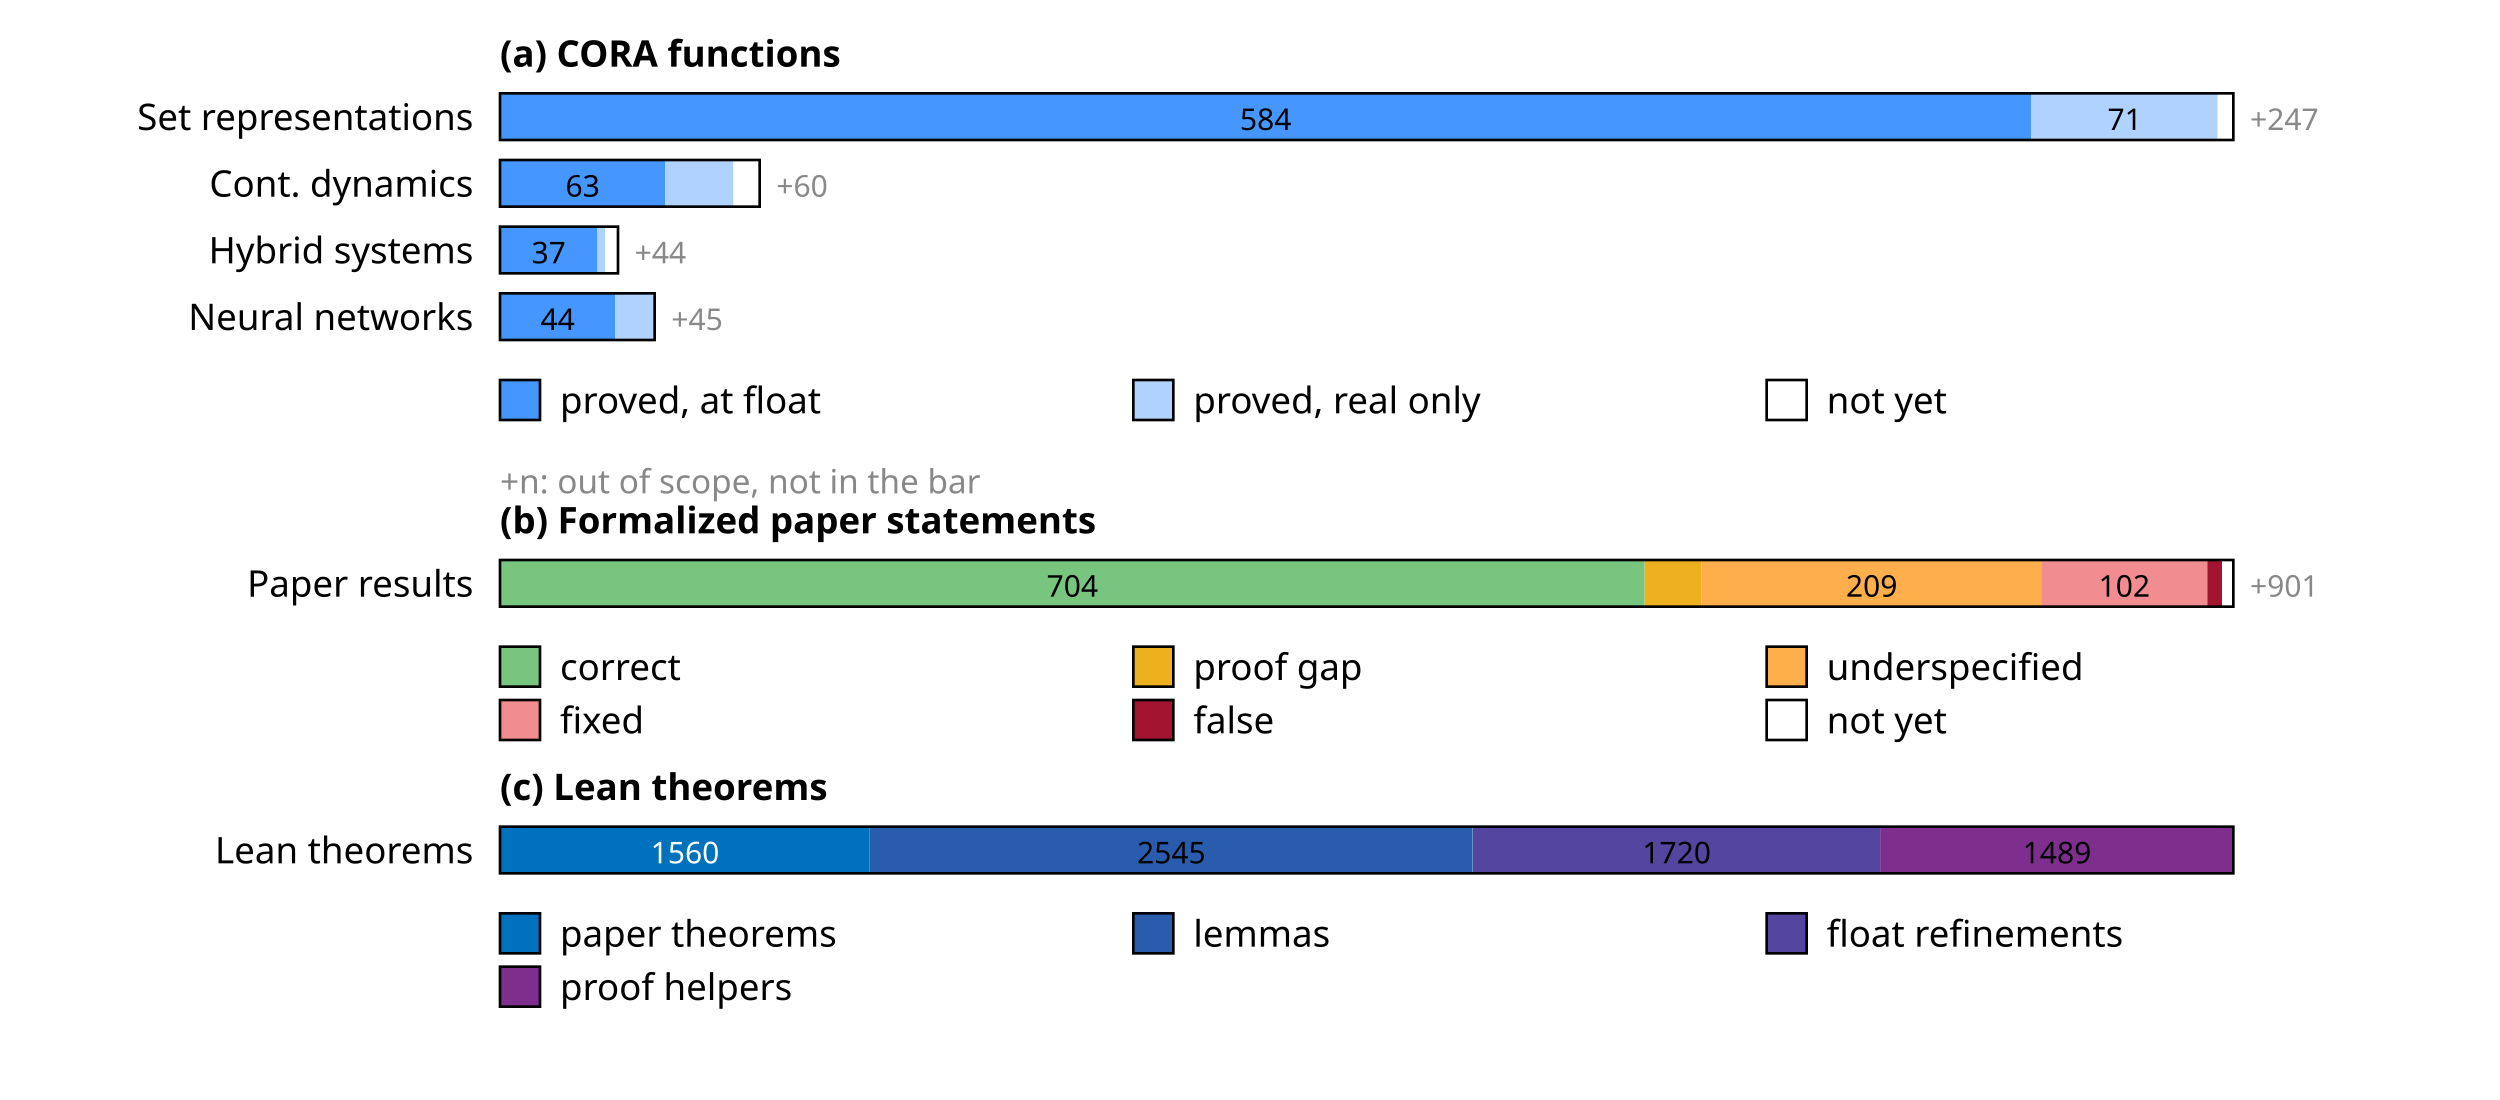
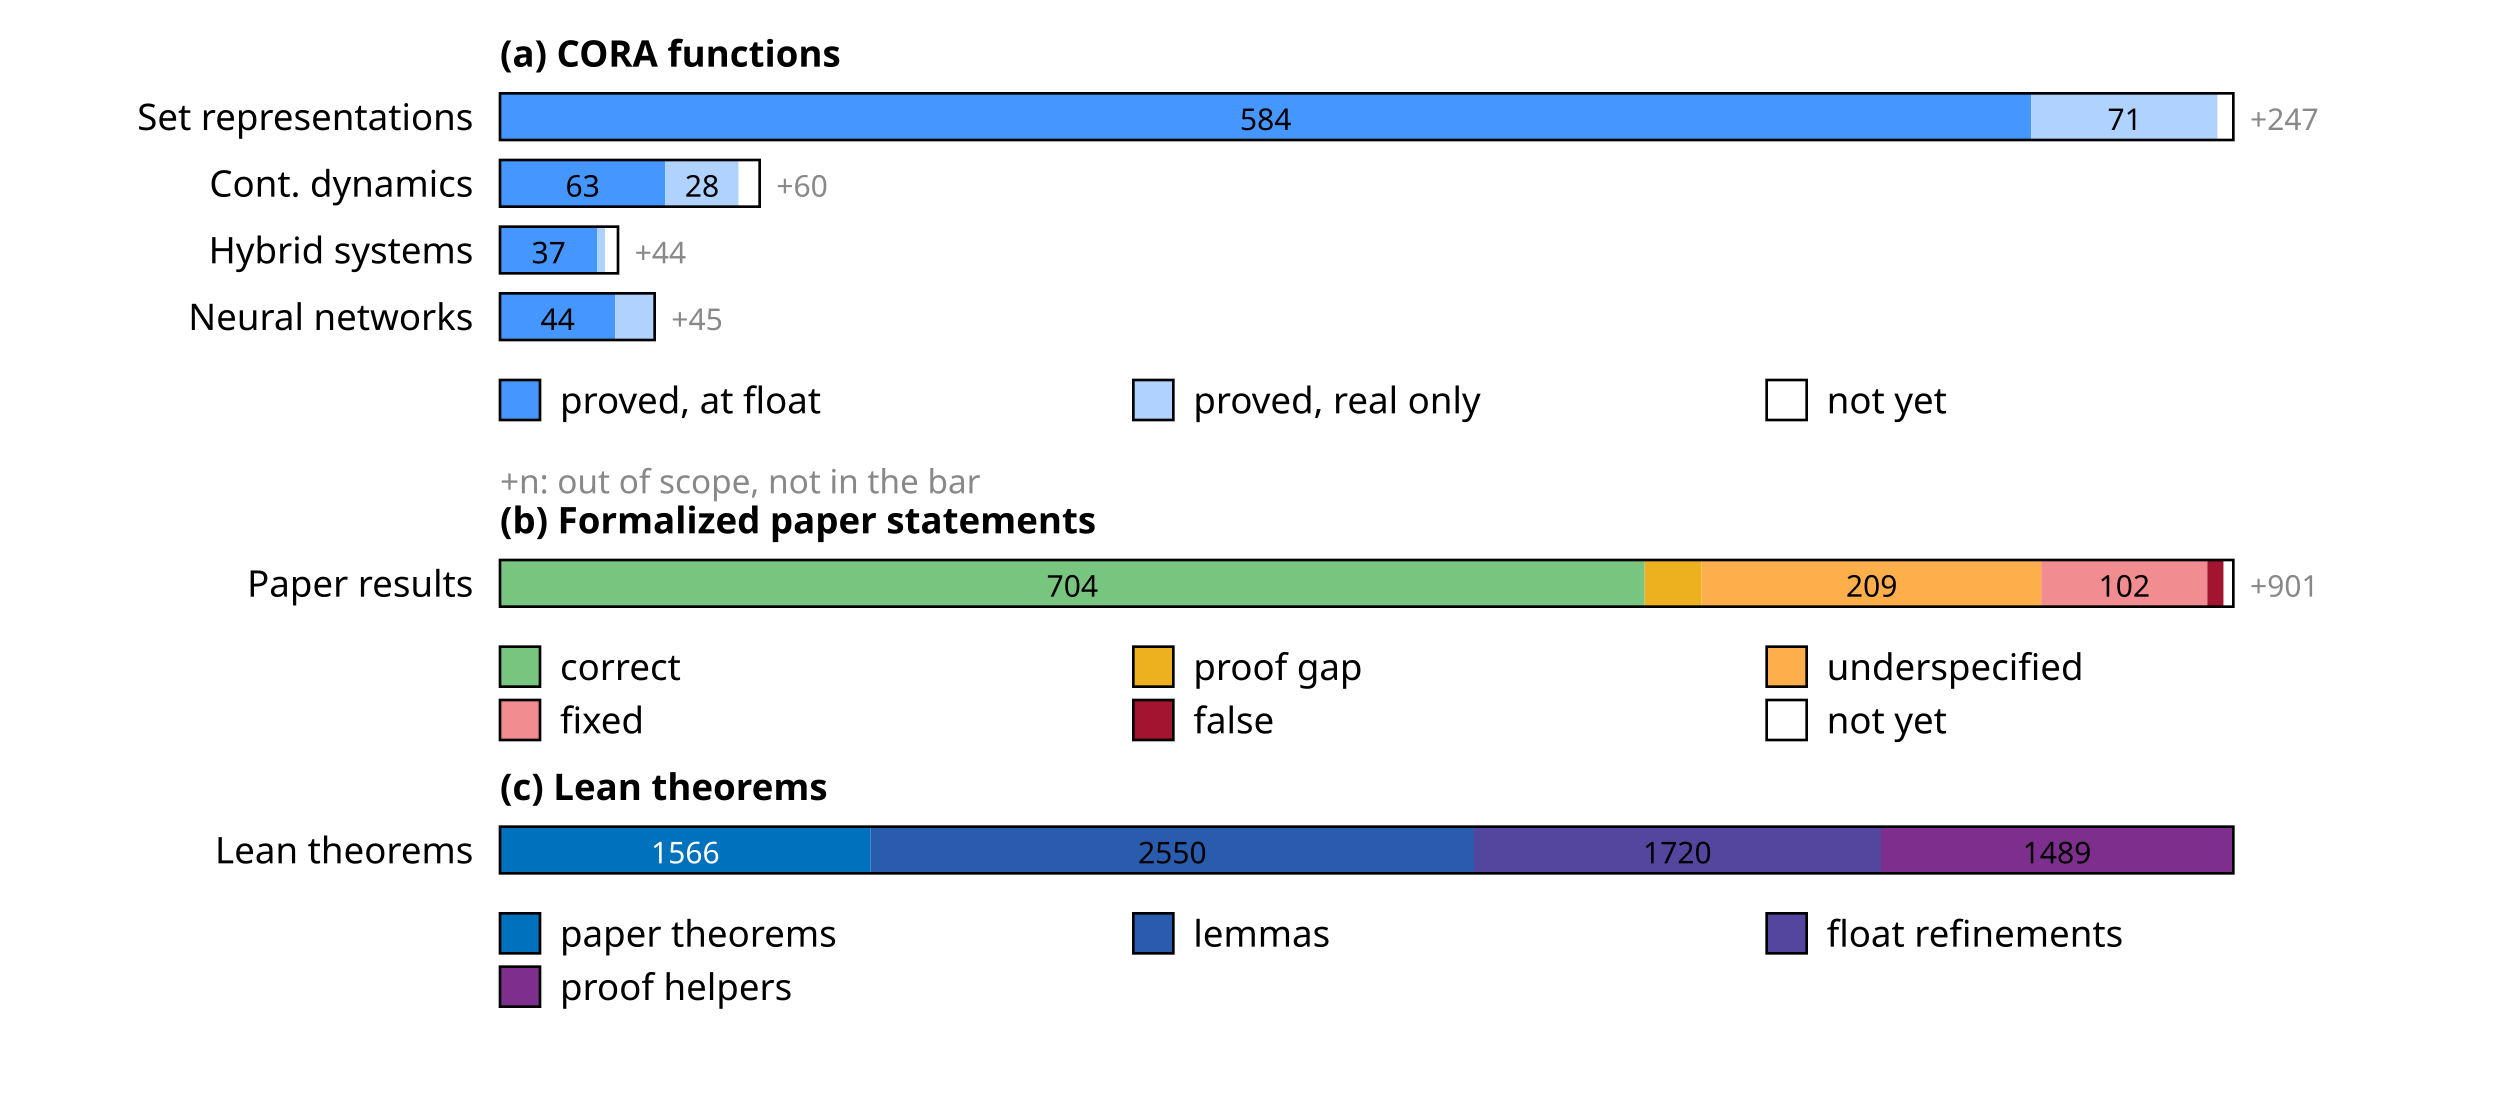
<svg xmlns="http://www.w3.org/2000/svg" width="750" height="330" font-family="sans-serif" font-size="11">
  <rect width="100%" height="100%" fill="white" />
  <text x="150" y="20" font-weight="bold">(a) CORA functions</text>
  <text x="142" y="39" text-anchor="end">Set representations</text>
  <rect x="150.0" y="28" width="459.4" height="14" fill="rgb(69,150,255)" />
  <text x="379.7" y="39" text-anchor="middle" font-size="9" fill="#000">584</text>
  <rect x="609.4" y="28" width="55.9" height="14" fill="rgb(176,210,255)" />
  <text x="637.4" y="39" text-anchor="middle" font-size="9" fill="#000">71</text>
  <rect x="665.3" y="28" width="4.7" height="14" fill="rgb(255,255,255)" />
  <rect x="150" y="28" width="520.0" height="14" fill="none" stroke="#000" stroke-width="0.8" />
  <text x="675.0" y="39" font-size="9" fill="#888">+247</text>
  <text x="142" y="59" text-anchor="end">Cont. dynamics</text>
  <rect x="150.0" y="48" width="49.6" height="14" fill="rgb(69,150,255)" />
  <text x="174.8" y="59" text-anchor="middle" font-size="9" fill="#000">63</text>
-   <rect x="199.6" y="48" width="20.5" height="14" fill="rgb(176,210,255)" />
-   <rect x="220.0" y="48" width="7.9" height="14" fill="rgb(255,255,255)" />
+   <rect x="199.6" y="48" width="22.0" height="14" fill="rgb(176,210,255)" />
+   <text x="210.6" y="59" text-anchor="middle" font-size="9" fill="#000">28</text>
+   <rect x="221.6" y="48" width="6.3" height="14" fill="rgb(255,255,255)" />
  <rect x="150" y="48" width="77.9" height="14" fill="none" stroke="#000" stroke-width="0.8" />
  <text x="232.9" y="59" font-size="9" fill="#888">+60</text>
  <text x="142" y="79" text-anchor="end">Hybrid systems</text>
  <rect x="150.0" y="68" width="29.1" height="14" fill="rgb(69,150,255)" />
  <text x="164.6" y="79" text-anchor="middle" font-size="9" fill="#000">37</text>
  <rect x="179.1" y="68" width="2.4" height="14" fill="rgb(176,210,255)" />
  <rect x="181.5" y="68" width="3.9" height="14" fill="rgb(255,255,255)" />
  <rect x="150" y="68" width="35.4" height="14" fill="none" stroke="#000" stroke-width="0.8" />
  <text x="190.4" y="79" font-size="9" fill="#888">+44</text>
  <text x="142" y="99" text-anchor="end">Neural networks</text>
  <rect x="150.0" y="88" width="34.6" height="14" fill="rgb(69,150,255)" />
  <text x="167.3" y="99" text-anchor="middle" font-size="9" fill="#000">44</text>
  <rect x="184.6" y="88" width="11.8" height="14" fill="rgb(176,210,255)" />
  <rect x="150" y="88" width="46.4" height="14" fill="none" stroke="#000" stroke-width="0.8" />
  <text x="201.4" y="99" font-size="9" fill="#888">+45</text>
  <rect x="150" y="114" width="12" height="12" fill="rgb(69,150,255)" stroke="#000" stroke-width="0.8" />
  <text x="168" y="124">proved, at float</text>
  <rect x="340" y="114" width="12" height="12" fill="rgb(176,210,255)" stroke="#000" stroke-width="0.8" />
  <text x="358" y="124">proved, real only</text>
  <rect x="530" y="114" width="12" height="12" fill="rgb(255,255,255)" stroke="#000" stroke-width="0.8" />
  <text x="548" y="124">not yet</text>
  <text x="150" y="148" font-size="10" fill="#888">+n: out of scope, not in the bar</text>
  <text x="150" y="160" font-weight="bold">(b) Formalized paper statements</text>
  <text x="142" y="179" text-anchor="end">Paper results</text>
  <rect x="150.0" y="168" width="343.4" height="14" fill="rgb(120,197,127)" />
  <text x="321.7" y="179" text-anchor="middle" font-size="9" fill="#000">704</text>
  <rect x="493.4" y="168" width="17.1" height="14" fill="rgb(237,177,32)" />
  <rect x="510.5" y="168" width="102.0" height="14" fill="rgb(255,174,76)" />
  <text x="561.5" y="179" text-anchor="middle" font-size="9" fill="#000">209</text>
  <rect x="612.4" y="168" width="49.8" height="14" fill="rgb(241,141,145)" />
  <text x="637.3" y="179" text-anchor="middle" font-size="9" fill="#000">102</text>
-   <rect x="662.2" y="168" width="4.4" height="14" fill="rgb(162,20,47)" />
-   <rect x="666.6" y="168" width="3.4" height="14" fill="rgb(255,255,255)" />
+   <rect x="662.2" y="168" width="4.9" height="14" fill="rgb(162,20,47)" />
+   <rect x="667.1" y="168" width="2.9" height="14" fill="rgb(255,255,255)" />
  <rect x="150" y="168" width="520.0" height="14" fill="none" stroke="#000" stroke-width="0.8" />
  <text x="675.0" y="179" font-size="9" fill="#888">+901</text>
  <rect x="150" y="194" width="12" height="12" fill="rgb(120,197,127)" stroke="#000" stroke-width="0.8" />
  <text x="168" y="204">correct</text>
  <rect x="340" y="194" width="12" height="12" fill="rgb(237,177,32)" stroke="#000" stroke-width="0.8" />
  <text x="358" y="204">proof gap</text>
  <rect x="530" y="194" width="12" height="12" fill="rgb(255,174,76)" stroke="#000" stroke-width="0.8" />
  <text x="548" y="204">underspecified</text>
  <rect x="150" y="210" width="12" height="12" fill="rgb(241,141,145)" stroke="#000" stroke-width="0.8" />
  <text x="168" y="220">fixed</text>
  <rect x="340" y="210" width="12" height="12" fill="rgb(162,20,47)" stroke="#000" stroke-width="0.8" />
  <text x="358" y="220">false</text>
  <rect x="530" y="210" width="12" height="12" fill="rgb(255,255,255)" stroke="#000" stroke-width="0.8" />
  <text x="548" y="220">not yet</text>
  <text x="150" y="240" font-weight="bold">(c) Lean theorems</text>
  <text x="142" y="259" text-anchor="end">Lean theorems</text>
-   <rect x="150.0" y="248" width="110.9" height="14" fill="rgb(0,114,189)" />
-   <text x="205.5" y="259" text-anchor="middle" font-size="9" fill="#fff">1560</text>
-   <rect x="260.9" y="248" width="180.9" height="14" fill="rgb(42,92,173)" />
-   <text x="351.4" y="259" text-anchor="middle" font-size="9" fill="#000">2545</text>
-   <rect x="441.9" y="248" width="122.3" height="14" fill="rgb(84,69,158)" />
-   <text x="503.0" y="259" text-anchor="middle" font-size="9" fill="#000">1720</text>
-   <rect x="564.1" y="248" width="105.9" height="14" fill="rgb(126,47,142)" />
+   <rect x="150.0" y="248" width="111.2" height="14" fill="rgb(0,114,189)" />
+   <text x="205.6" y="259" text-anchor="middle" font-size="9" fill="#fff">1566</text>
+   <rect x="261.2" y="248" width="181.0" height="14" fill="rgb(42,92,173)" />
+   <text x="351.7" y="259" text-anchor="middle" font-size="9" fill="#000">2550</text>
+   <rect x="442.2" y="248" width="122.1" height="14" fill="rgb(84,69,158)" />
+   <text x="503.2" y="259" text-anchor="middle" font-size="9" fill="#000">1720</text>
+   <rect x="564.3" y="248" width="105.7" height="14" fill="rgb(126,47,142)" />
  <text x="617.1" y="259" text-anchor="middle" font-size="9" fill="#000">1489</text>
  <rect x="150" y="248" width="520.0" height="14" fill="none" stroke="#000" stroke-width="0.8" />
  <rect x="150" y="274" width="12" height="12" fill="rgb(0,114,189)" stroke="#000" stroke-width="0.8" />
  <text x="168" y="284">paper theorems</text>
  <rect x="340" y="274" width="12" height="12" fill="rgb(42,92,173)" stroke="#000" stroke-width="0.8" />
  <text x="358" y="284">lemmas</text>
  <rect x="530" y="274" width="12" height="12" fill="rgb(84,69,158)" stroke="#000" stroke-width="0.8" />
  <text x="548" y="284">float refinements</text>
  <rect x="150" y="290" width="12" height="12" fill="rgb(126,47,142)" stroke="#000" stroke-width="0.8" />
  <text x="168" y="300">proof helpers</text>
</svg>
